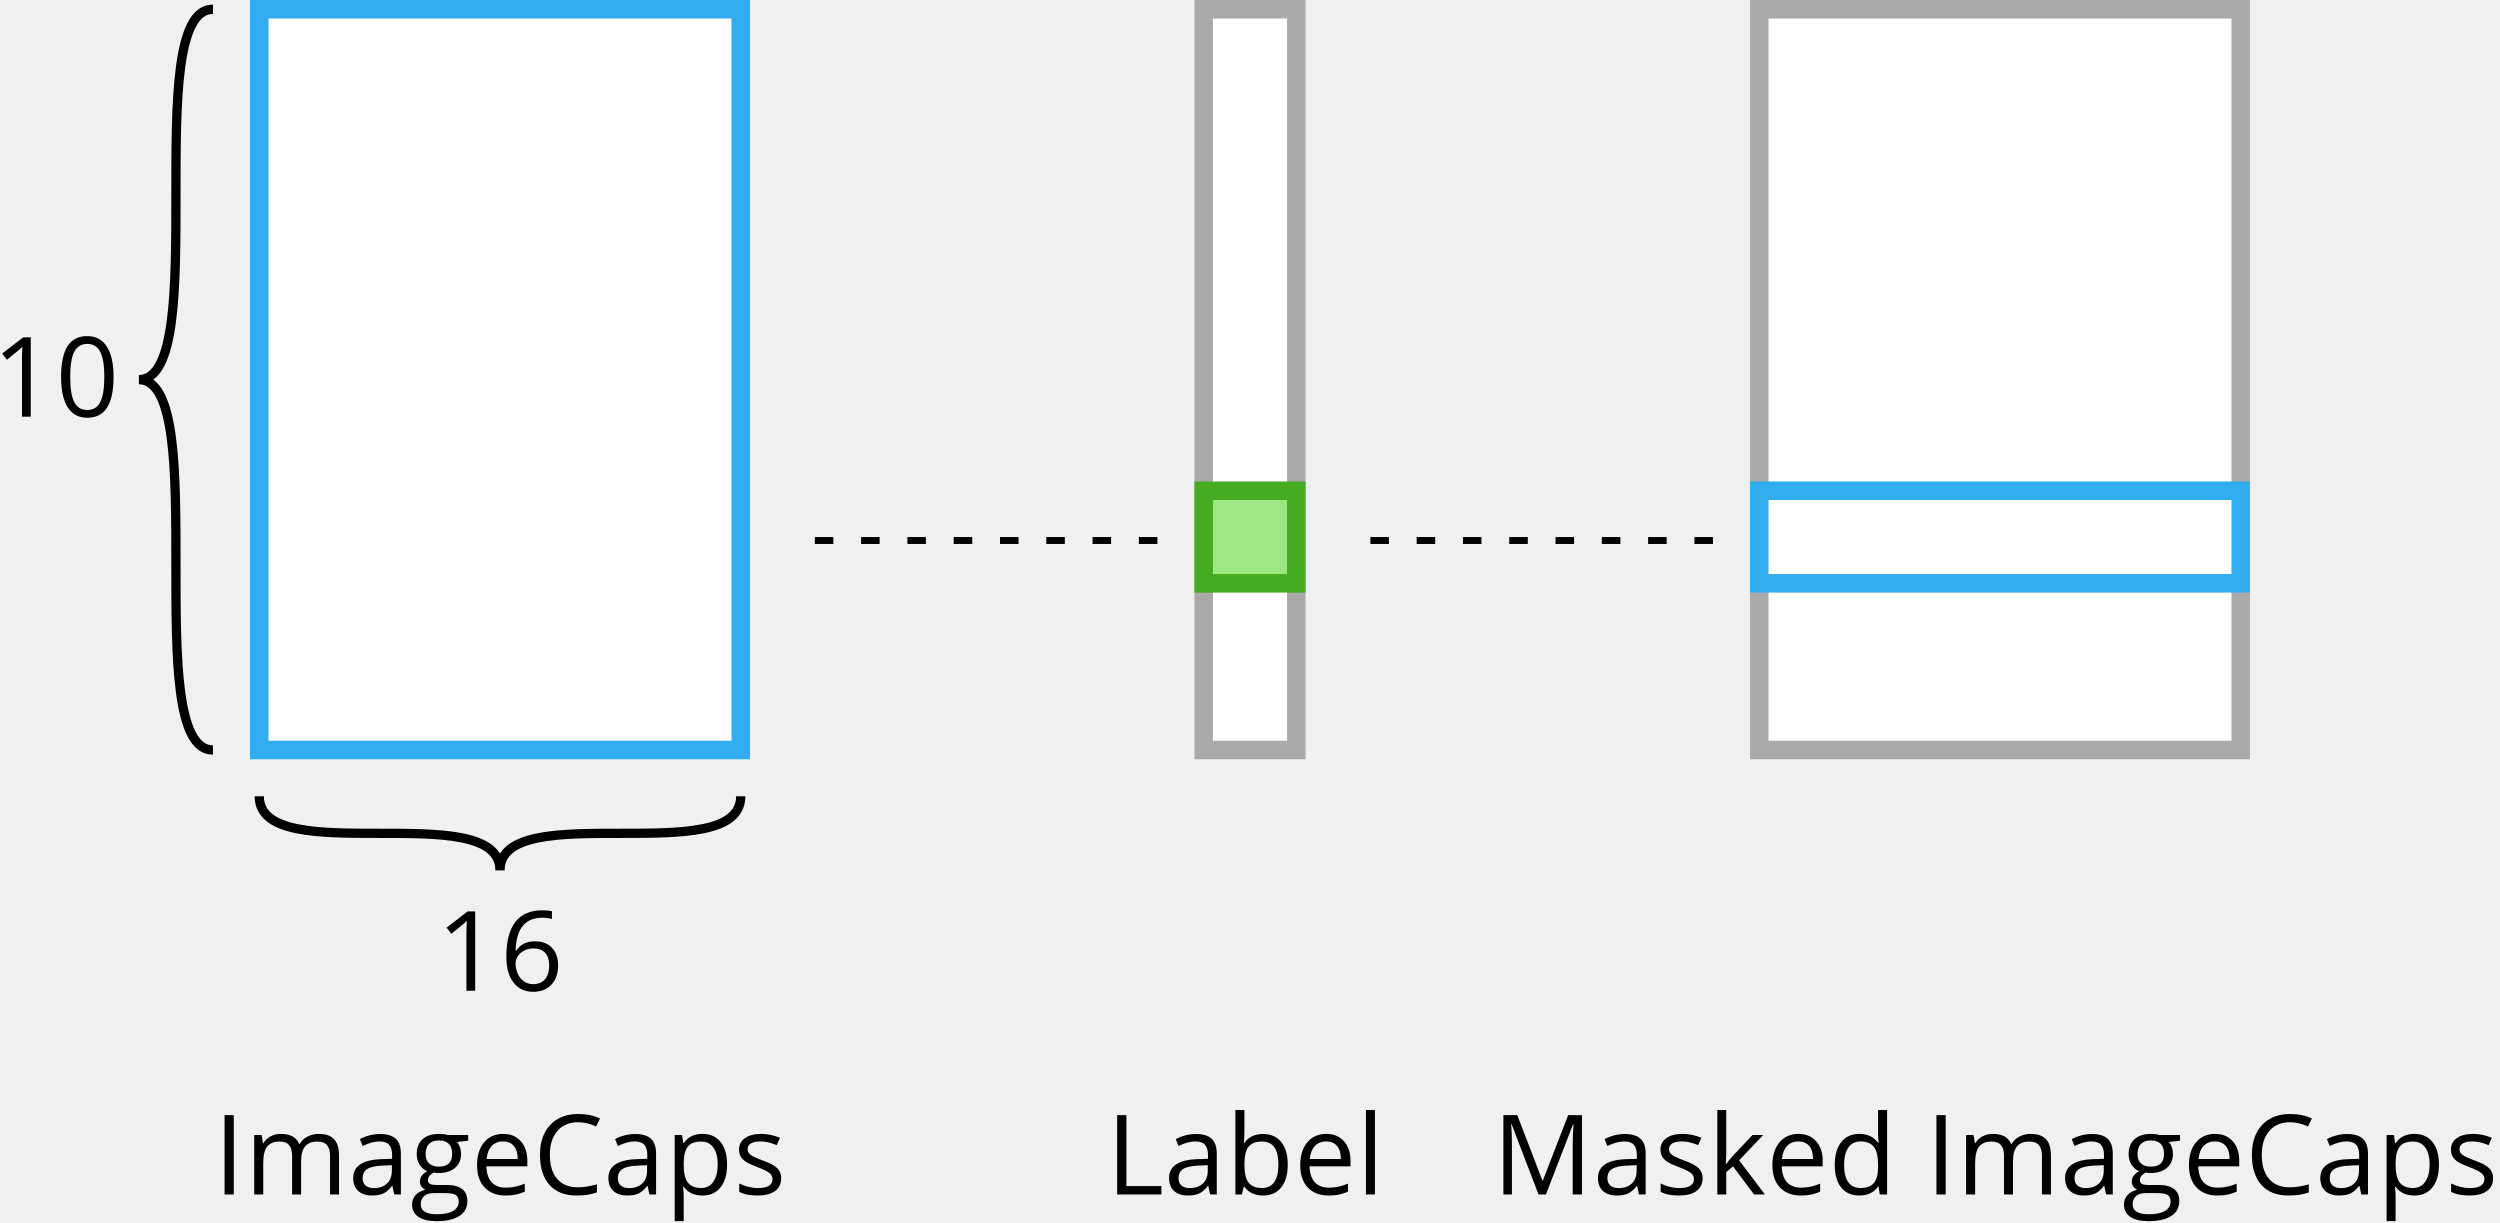
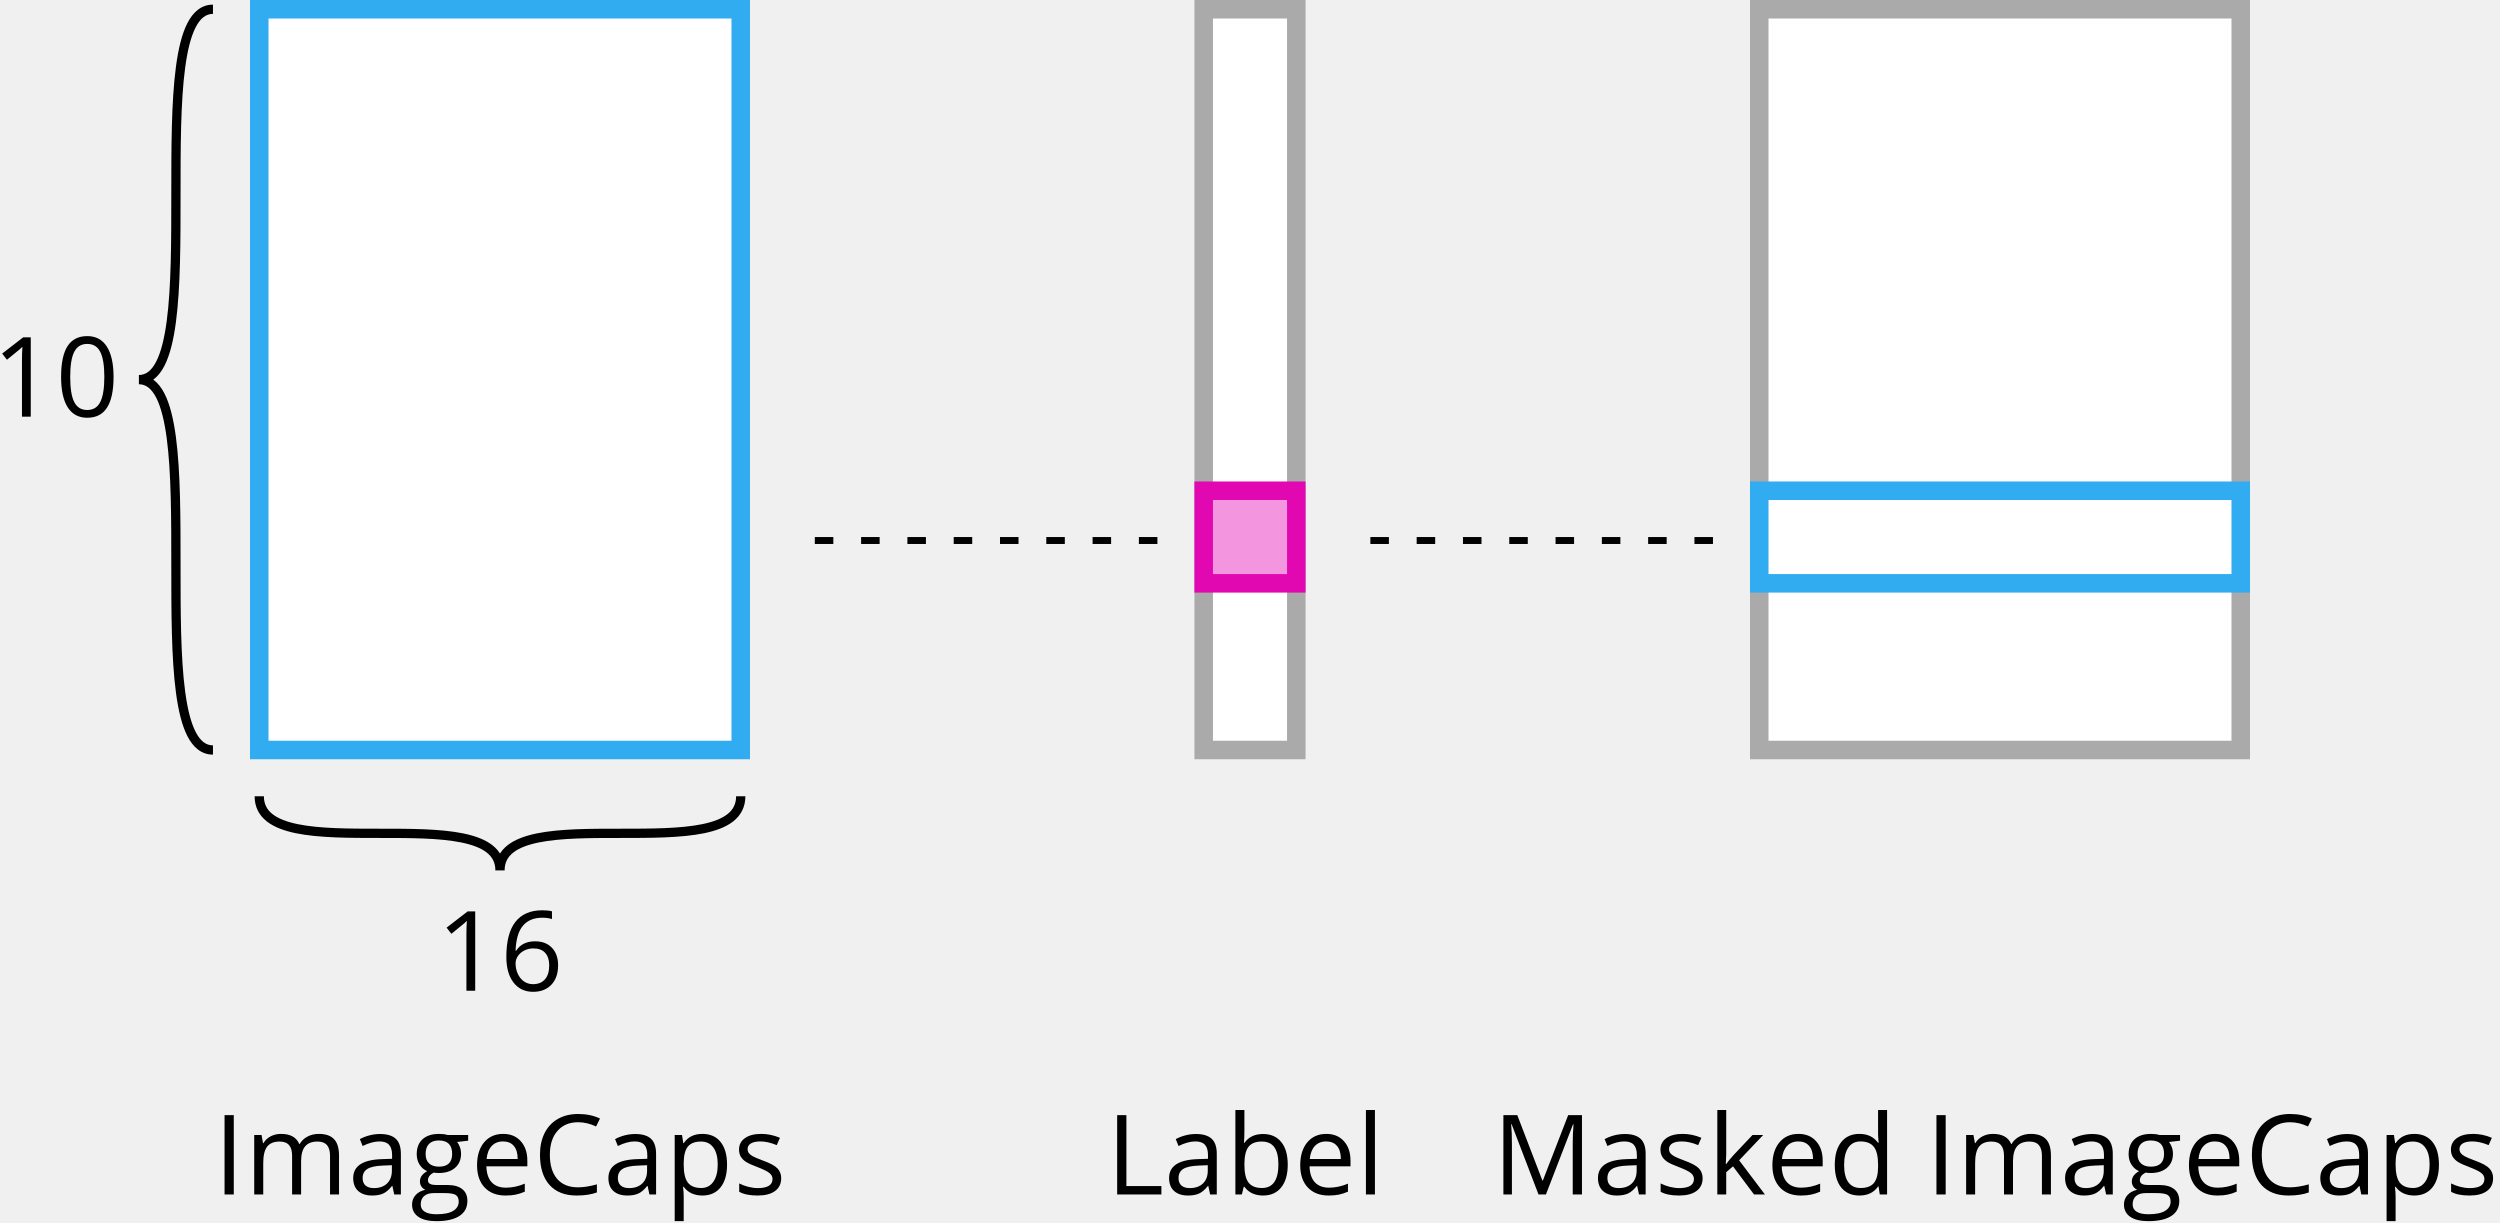
<svg xmlns="http://www.w3.org/2000/svg" width="270" height="132" viewBox="0 0 270 132" fill="none">
  <path d="M24.252 129V120.434H25.248V129H24.252ZM35.643 129V124.822C35.643 124.311 35.533 123.928 35.315 123.674C35.096 123.416 34.756 123.287 34.295 123.287C33.69 123.287 33.242 123.461 32.953 123.809C32.664 124.156 32.52 124.691 32.52 125.414V129H31.547V124.822C31.547 124.311 31.438 123.928 31.219 123.674C31 123.416 30.658 123.287 30.193 123.287C29.584 123.287 29.137 123.471 28.852 123.838C28.57 124.201 28.43 124.799 28.43 125.631V129H27.457V122.578H28.248L28.406 123.457H28.453C28.637 123.145 28.895 122.9 29.227 122.725C29.562 122.549 29.938 122.461 30.352 122.461C31.355 122.461 32.012 122.824 32.32 123.551H32.367C32.559 123.215 32.836 122.949 33.199 122.754C33.562 122.559 33.977 122.461 34.441 122.461C35.168 122.461 35.711 122.648 36.07 123.023C36.434 123.395 36.615 123.99 36.615 124.811V129H35.643ZM42.574 129L42.381 128.086H42.334C42.014 128.488 41.693 128.762 41.373 128.906C41.057 129.047 40.66 129.117 40.184 129.117C39.547 129.117 39.047 128.953 38.684 128.625C38.324 128.297 38.145 127.83 38.145 127.225C38.145 125.928 39.182 125.248 41.256 125.186L42.346 125.15V124.752C42.346 124.248 42.236 123.877 42.018 123.639C41.803 123.396 41.457 123.275 40.98 123.275C40.445 123.275 39.84 123.439 39.164 123.768L38.865 123.023C39.182 122.852 39.527 122.717 39.902 122.619C40.281 122.521 40.66 122.473 41.039 122.473C41.805 122.473 42.371 122.643 42.738 122.982C43.109 123.322 43.295 123.867 43.295 124.617V129H42.574ZM40.377 128.314C40.982 128.314 41.457 128.148 41.801 127.816C42.148 127.484 42.322 127.02 42.322 126.422V125.842L41.35 125.883C40.576 125.91 40.018 126.031 39.674 126.246C39.334 126.457 39.164 126.787 39.164 127.236C39.164 127.588 39.27 127.855 39.48 128.039C39.695 128.223 39.994 128.314 40.377 128.314ZM50.56 122.578V123.193L49.371 123.334C49.48 123.471 49.578 123.65 49.664 123.873C49.75 124.092 49.793 124.34 49.793 124.617C49.793 125.246 49.578 125.748 49.148 126.123C48.719 126.498 48.129 126.686 47.379 126.686C47.188 126.686 47.008 126.67 46.84 126.639C46.426 126.857 46.219 127.133 46.219 127.465C46.219 127.641 46.291 127.771 46.435 127.857C46.58 127.939 46.828 127.98 47.18 127.98H48.316C49.012 127.98 49.545 128.127 49.916 128.42C50.291 128.713 50.478 129.139 50.478 129.697C50.478 130.408 50.193 130.949 49.623 131.32C49.053 131.695 48.221 131.883 47.127 131.883C46.287 131.883 45.639 131.727 45.182 131.414C44.728 131.102 44.502 130.66 44.502 130.09C44.502 129.699 44.627 129.361 44.877 129.076C45.127 128.791 45.478 128.598 45.932 128.496C45.768 128.422 45.629 128.307 45.516 128.15C45.406 127.994 45.352 127.812 45.352 127.605C45.352 127.371 45.414 127.166 45.539 126.99C45.664 126.814 45.861 126.645 46.131 126.48C45.799 126.344 45.527 126.111 45.316 125.783C45.109 125.455 45.006 125.08 45.006 124.658C45.006 123.955 45.217 123.414 45.639 123.035C46.06 122.652 46.658 122.461 47.432 122.461C47.768 122.461 48.07 122.5 48.34 122.578H50.56ZM45.44 130.078C45.44 130.426 45.586 130.689 45.879 130.869C46.172 131.049 46.592 131.139 47.139 131.139C47.955 131.139 48.559 131.016 48.949 130.77C49.344 130.527 49.541 130.197 49.541 129.779C49.541 129.432 49.434 129.189 49.219 129.053C49.004 128.92 48.6 128.854 48.006 128.854H46.84C46.398 128.854 46.055 128.959 45.809 129.17C45.562 129.381 45.44 129.684 45.44 130.078ZM45.967 124.635C45.967 125.084 46.094 125.424 46.348 125.654C46.602 125.885 46.955 126 47.408 126C48.357 126 48.832 125.539 48.832 124.617C48.832 123.652 48.352 123.17 47.391 123.17C46.934 123.17 46.582 123.293 46.336 123.539C46.09 123.785 45.967 124.15 45.967 124.635ZM54.592 129.117C53.643 129.117 52.893 128.828 52.342 128.25C51.795 127.672 51.522 126.869 51.522 125.842C51.522 124.807 51.775 123.984 52.283 123.375C52.795 122.766 53.48 122.461 54.34 122.461C55.145 122.461 55.781 122.727 56.25 123.258C56.719 123.785 56.953 124.482 56.953 125.35V125.965H52.529C52.549 126.719 52.738 127.291 53.098 127.682C53.461 128.072 53.971 128.268 54.627 128.268C55.318 128.268 56.002 128.123 56.678 127.834V128.701C56.334 128.85 56.008 128.955 55.699 129.018C55.395 129.084 55.025 129.117 54.592 129.117ZM54.328 123.275C53.812 123.275 53.4 123.443 53.092 123.779C52.787 124.115 52.607 124.58 52.553 125.174H55.91C55.91 124.561 55.773 124.092 55.5 123.768C55.227 123.439 54.836 123.275 54.328 123.275ZM62.432 121.201C61.49 121.201 60.746 121.516 60.199 122.145C59.656 122.77 59.385 123.627 59.385 124.717C59.385 125.838 59.647 126.705 60.17 127.318C60.697 127.928 61.447 128.232 62.42 128.232C63.018 128.232 63.699 128.125 64.465 127.91V128.783C63.871 129.006 63.139 129.117 62.268 129.117C61.006 129.117 60.031 128.734 59.344 127.969C58.66 127.203 58.318 126.115 58.318 124.705C58.318 123.822 58.482 123.049 58.81 122.385C59.143 121.721 59.619 121.209 60.24 120.85C60.865 120.49 61.6 120.311 62.443 120.311C63.342 120.311 64.127 120.475 64.799 120.803L64.377 121.658C63.728 121.354 63.08 121.201 62.432 121.201ZM70.137 129L69.943 128.086H69.897C69.576 128.488 69.256 128.762 68.936 128.906C68.619 129.047 68.223 129.117 67.746 129.117C67.109 129.117 66.609 128.953 66.246 128.625C65.887 128.297 65.707 127.83 65.707 127.225C65.707 125.928 66.744 125.248 68.818 125.186L69.908 125.15V124.752C69.908 124.248 69.799 123.877 69.58 123.639C69.365 123.396 69.019 123.275 68.543 123.275C68.008 123.275 67.402 123.439 66.727 123.768L66.428 123.023C66.744 122.852 67.09 122.717 67.465 122.619C67.844 122.521 68.223 122.473 68.602 122.473C69.367 122.473 69.934 122.643 70.301 122.982C70.672 123.322 70.857 123.867 70.857 124.617V129H70.137ZM67.939 128.314C68.545 128.314 69.019 128.148 69.363 127.816C69.711 127.484 69.885 127.02 69.885 126.422V125.842L68.912 125.883C68.139 125.91 67.58 126.031 67.236 126.246C66.897 126.457 66.727 126.787 66.727 127.236C66.727 127.588 66.832 127.855 67.043 128.039C67.258 128.223 67.557 128.314 67.939 128.314ZM75.856 129.117C75.438 129.117 75.055 129.041 74.707 128.889C74.363 128.732 74.074 128.494 73.84 128.174H73.769C73.816 128.549 73.84 128.904 73.84 129.24V131.883H72.867V122.578H73.658L73.793 123.457H73.84C74.09 123.105 74.381 122.852 74.713 122.695C75.045 122.539 75.426 122.461 75.856 122.461C76.707 122.461 77.363 122.752 77.824 123.334C78.289 123.916 78.522 124.732 78.522 125.783C78.522 126.838 78.285 127.658 77.812 128.244C77.344 128.826 76.691 129.117 75.856 129.117ZM75.715 123.287C75.059 123.287 74.584 123.469 74.291 123.832C73.998 124.195 73.848 124.773 73.84 125.566V125.783C73.84 126.686 73.99 127.332 74.291 127.723C74.592 128.109 75.074 128.303 75.738 128.303C76.293 128.303 76.727 128.078 77.039 127.629C77.356 127.18 77.514 126.561 77.514 125.771C77.514 124.971 77.356 124.357 77.039 123.932C76.727 123.502 76.285 123.287 75.715 123.287ZM84.369 127.248C84.369 127.846 84.147 128.307 83.701 128.631C83.256 128.955 82.631 129.117 81.826 129.117C80.975 129.117 80.311 128.982 79.834 128.713V127.811C80.143 127.967 80.473 128.09 80.824 128.18C81.18 128.27 81.522 128.314 81.85 128.314C82.357 128.314 82.748 128.234 83.022 128.074C83.295 127.91 83.432 127.662 83.432 127.33C83.432 127.08 83.322 126.867 83.103 126.691C82.889 126.512 82.467 126.301 81.838 126.059C81.24 125.836 80.814 125.643 80.561 125.479C80.311 125.311 80.123 125.121 79.998 124.91C79.877 124.699 79.816 124.447 79.816 124.154C79.816 123.631 80.029 123.219 80.455 122.918C80.881 122.613 81.465 122.461 82.207 122.461C82.898 122.461 83.574 122.602 84.234 122.883L83.889 123.674C83.244 123.408 82.66 123.275 82.137 123.275C81.676 123.275 81.328 123.348 81.094 123.492C80.859 123.637 80.742 123.836 80.742 124.09C80.742 124.262 80.785 124.408 80.871 124.529C80.961 124.65 81.103 124.766 81.299 124.875C81.494 124.984 81.869 125.143 82.424 125.35C83.186 125.627 83.699 125.906 83.965 126.188C84.234 126.469 84.369 126.822 84.369 127.248Z" fill="black" />
  <path d="M166.158 129L163.252 121.406H163.205C163.26 122.008 163.287 122.723 163.287 123.551V129H162.367V120.434H163.867L166.58 127.5H166.627L169.363 120.434H170.852V129H169.855V123.48C169.855 122.848 169.883 122.16 169.938 121.418H169.891L166.961 129H166.158ZM177.01 129L176.816 128.086H176.77C176.449 128.488 176.129 128.762 175.809 128.906C175.492 129.047 175.096 129.117 174.619 129.117C173.982 129.117 173.482 128.953 173.119 128.625C172.76 128.297 172.58 127.83 172.58 127.225C172.58 125.928 173.617 125.248 175.691 125.186L176.781 125.15V124.752C176.781 124.248 176.672 123.877 176.453 123.639C176.238 123.396 175.893 123.275 175.416 123.275C174.881 123.275 174.275 123.439 173.6 123.768L173.301 123.023C173.617 122.852 173.963 122.717 174.338 122.619C174.717 122.521 175.096 122.473 175.475 122.473C176.24 122.473 176.807 122.643 177.174 122.982C177.545 123.322 177.73 123.867 177.73 124.617V129H177.01ZM174.812 128.314C175.418 128.314 175.893 128.148 176.236 127.816C176.584 127.484 176.758 127.02 176.758 126.422V125.842L175.785 125.883C175.012 125.91 174.453 126.031 174.109 126.246C173.77 126.457 173.6 126.787 173.6 127.236C173.6 127.588 173.705 127.855 173.916 128.039C174.131 128.223 174.43 128.314 174.812 128.314ZM183.883 127.248C183.883 127.846 183.66 128.307 183.215 128.631C182.77 128.955 182.145 129.117 181.34 129.117C180.488 129.117 179.824 128.982 179.348 128.713V127.811C179.656 127.967 179.986 128.09 180.338 128.18C180.693 128.27 181.035 128.314 181.363 128.314C181.871 128.314 182.262 128.234 182.535 128.074C182.809 127.91 182.945 127.662 182.945 127.33C182.945 127.08 182.836 126.867 182.617 126.691C182.402 126.512 181.98 126.301 181.352 126.059C180.754 125.836 180.328 125.643 180.074 125.479C179.824 125.311 179.637 125.121 179.512 124.91C179.391 124.699 179.33 124.447 179.33 124.154C179.33 123.631 179.543 123.219 179.969 122.918C180.395 122.613 180.979 122.461 181.721 122.461C182.412 122.461 183.088 122.602 183.748 122.883L183.402 123.674C182.758 123.408 182.174 123.275 181.65 123.275C181.189 123.275 180.842 123.348 180.607 123.492C180.373 123.637 180.256 123.836 180.256 124.09C180.256 124.262 180.299 124.408 180.385 124.529C180.475 124.65 180.617 124.766 180.812 124.875C181.008 124.984 181.383 125.143 181.938 125.35C182.699 125.627 183.213 125.906 183.479 126.188C183.748 126.469 183.883 126.822 183.883 127.248ZM186.432 125.713C186.6 125.475 186.855 125.162 187.199 124.775L189.273 122.578H190.428L187.826 125.314L190.609 129H189.432L187.164 125.965L186.432 126.598V129H185.471V119.883H186.432V124.717C186.432 124.932 186.416 125.264 186.385 125.713H186.432ZM194.488 129.117C193.539 129.117 192.789 128.828 192.238 128.25C191.691 127.672 191.418 126.869 191.418 125.842C191.418 124.807 191.672 123.984 192.18 123.375C192.691 122.766 193.377 122.461 194.236 122.461C195.041 122.461 195.678 122.727 196.146 123.258C196.615 123.785 196.85 124.482 196.85 125.35V125.965H192.426C192.445 126.719 192.635 127.291 192.994 127.682C193.357 128.072 193.867 128.268 194.523 128.268C195.215 128.268 195.898 128.123 196.574 127.834V128.701C196.23 128.85 195.904 128.955 195.596 129.018C195.291 129.084 194.922 129.117 194.488 129.117ZM194.225 123.275C193.709 123.275 193.297 123.443 192.988 123.779C192.684 124.115 192.504 124.58 192.449 125.174H195.807C195.807 124.561 195.67 124.092 195.396 123.768C195.123 123.439 194.732 123.275 194.225 123.275ZM202.885 128.139H202.832C202.383 128.791 201.711 129.117 200.816 129.117C199.977 129.117 199.322 128.83 198.854 128.256C198.389 127.682 198.156 126.865 198.156 125.807C198.156 124.748 198.391 123.926 198.859 123.34C199.328 122.754 199.98 122.461 200.816 122.461C201.688 122.461 202.355 122.777 202.82 123.41H202.896L202.855 122.947L202.832 122.496V119.883H203.805V129H203.014L202.885 128.139ZM200.939 128.303C201.604 128.303 202.084 128.123 202.381 127.764C202.682 127.4 202.832 126.816 202.832 126.012V125.807C202.832 124.896 202.68 124.248 202.375 123.861C202.074 123.471 201.592 123.275 200.928 123.275C200.357 123.275 199.92 123.498 199.615 123.943C199.314 124.385 199.164 125.01 199.164 125.818C199.164 126.639 199.314 127.258 199.615 127.676C199.916 128.094 200.357 128.303 200.939 128.303ZM209.137 129V120.434H210.133V129H209.137ZM220.527 129V124.822C220.527 124.311 220.418 123.928 220.199 123.674C219.98 123.416 219.641 123.287 219.18 123.287C218.574 123.287 218.127 123.461 217.838 123.809C217.549 124.156 217.404 124.691 217.404 125.414V129H216.432V124.822C216.432 124.311 216.322 123.928 216.104 123.674C215.885 123.416 215.543 123.287 215.078 123.287C214.469 123.287 214.021 123.471 213.736 123.838C213.455 124.201 213.314 124.799 213.314 125.631V129H212.342V122.578H213.133L213.291 123.457H213.338C213.521 123.145 213.779 122.9 214.111 122.725C214.447 122.549 214.822 122.461 215.236 122.461C216.24 122.461 216.896 122.824 217.205 123.551H217.252C217.443 123.215 217.721 122.949 218.084 122.754C218.447 122.559 218.861 122.461 219.326 122.461C220.053 122.461 220.596 122.648 220.955 123.023C221.318 123.395 221.5 123.99 221.5 124.811V129H220.527ZM227.459 129L227.266 128.086H227.219C226.898 128.488 226.578 128.762 226.258 128.906C225.941 129.047 225.545 129.117 225.068 129.117C224.432 129.117 223.932 128.953 223.568 128.625C223.209 128.297 223.029 127.83 223.029 127.225C223.029 125.928 224.066 125.248 226.141 125.186L227.23 125.15V124.752C227.23 124.248 227.121 123.877 226.902 123.639C226.688 123.396 226.342 123.275 225.865 123.275C225.33 123.275 224.725 123.439 224.049 123.768L223.75 123.023C224.066 122.852 224.412 122.717 224.787 122.619C225.166 122.521 225.545 122.473 225.924 122.473C226.689 122.473 227.256 122.643 227.623 122.982C227.994 123.322 228.18 123.867 228.18 124.617V129H227.459ZM225.262 128.314C225.867 128.314 226.342 128.148 226.686 127.816C227.033 127.484 227.207 127.02 227.207 126.422V125.842L226.234 125.883C225.461 125.91 224.902 126.031 224.559 126.246C224.219 126.457 224.049 126.787 224.049 127.236C224.049 127.588 224.154 127.855 224.365 128.039C224.58 128.223 224.879 128.314 225.262 128.314ZM235.445 122.578V123.193L234.256 123.334C234.365 123.471 234.463 123.65 234.549 123.873C234.635 124.092 234.678 124.34 234.678 124.617C234.678 125.246 234.463 125.748 234.033 126.123C233.604 126.498 233.014 126.686 232.264 126.686C232.072 126.686 231.893 126.67 231.725 126.639C231.311 126.857 231.104 127.133 231.104 127.465C231.104 127.641 231.176 127.771 231.32 127.857C231.465 127.939 231.713 127.98 232.064 127.98H233.201C233.896 127.98 234.43 128.127 234.801 128.42C235.176 128.713 235.363 129.139 235.363 129.697C235.363 130.408 235.078 130.949 234.508 131.32C233.938 131.695 233.105 131.883 232.012 131.883C231.172 131.883 230.523 131.727 230.066 131.414C229.613 131.102 229.387 130.66 229.387 130.09C229.387 129.699 229.512 129.361 229.762 129.076C230.012 128.791 230.363 128.598 230.816 128.496C230.652 128.422 230.514 128.307 230.4 128.15C230.291 127.994 230.236 127.812 230.236 127.605C230.236 127.371 230.299 127.166 230.424 126.99C230.549 126.814 230.746 126.645 231.016 126.48C230.684 126.344 230.412 126.111 230.201 125.783C229.994 125.455 229.891 125.08 229.891 124.658C229.891 123.955 230.102 123.414 230.523 123.035C230.945 122.652 231.543 122.461 232.316 122.461C232.652 122.461 232.955 122.5 233.225 122.578H235.445ZM230.324 130.078C230.324 130.426 230.471 130.689 230.764 130.869C231.057 131.049 231.477 131.139 232.023 131.139C232.84 131.139 233.443 131.016 233.834 130.77C234.229 130.527 234.426 130.197 234.426 129.779C234.426 129.432 234.318 129.189 234.104 129.053C233.889 128.92 233.484 128.854 232.891 128.854H231.725C231.283 128.854 230.939 128.959 230.693 129.17C230.447 129.381 230.324 129.684 230.324 130.078ZM230.852 124.635C230.852 125.084 230.979 125.424 231.232 125.654C231.486 125.885 231.84 126 232.293 126C233.242 126 233.717 125.539 233.717 124.617C233.717 123.652 233.236 123.17 232.275 123.17C231.818 123.17 231.467 123.293 231.221 123.539C230.975 123.785 230.852 124.15 230.852 124.635ZM239.477 129.117C238.527 129.117 237.777 128.828 237.227 128.25C236.68 127.672 236.406 126.869 236.406 125.842C236.406 124.807 236.66 123.984 237.168 123.375C237.68 122.766 238.365 122.461 239.225 122.461C240.029 122.461 240.666 122.727 241.135 123.258C241.604 123.785 241.838 124.482 241.838 125.35V125.965H237.414C237.434 126.719 237.623 127.291 237.982 127.682C238.346 128.072 238.855 128.268 239.512 128.268C240.203 128.268 240.887 128.123 241.562 127.834V128.701C241.219 128.85 240.893 128.955 240.584 129.018C240.279 129.084 239.91 129.117 239.477 129.117ZM239.213 123.275C238.697 123.275 238.285 123.443 237.977 123.779C237.672 124.115 237.492 124.58 237.438 125.174H240.795C240.795 124.561 240.658 124.092 240.385 123.768C240.111 123.439 239.721 123.275 239.213 123.275ZM247.316 121.201C246.375 121.201 245.631 121.516 245.084 122.145C244.541 122.77 244.27 123.627 244.27 124.717C244.27 125.838 244.531 126.705 245.055 127.318C245.582 127.928 246.332 128.232 247.305 128.232C247.902 128.232 248.584 128.125 249.35 127.91V128.783C248.756 129.006 248.023 129.117 247.152 129.117C245.891 129.117 244.916 128.734 244.229 127.969C243.545 127.203 243.203 126.115 243.203 124.705C243.203 123.822 243.367 123.049 243.695 122.385C244.027 121.721 244.504 121.209 245.125 120.85C245.75 120.49 246.484 120.311 247.328 120.311C248.227 120.311 249.012 120.475 249.684 120.803L249.262 121.658C248.613 121.354 247.965 121.201 247.316 121.201ZM255.021 129L254.828 128.086H254.781C254.461 128.488 254.141 128.762 253.82 128.906C253.504 129.047 253.107 129.117 252.631 129.117C251.994 129.117 251.494 128.953 251.131 128.625C250.771 128.297 250.592 127.83 250.592 127.225C250.592 125.928 251.629 125.248 253.703 125.186L254.793 125.15V124.752C254.793 124.248 254.684 123.877 254.465 123.639C254.25 123.396 253.904 123.275 253.428 123.275C252.893 123.275 252.287 123.439 251.611 123.768L251.312 123.023C251.629 122.852 251.975 122.717 252.35 122.619C252.729 122.521 253.107 122.473 253.486 122.473C254.252 122.473 254.818 122.643 255.186 122.982C255.557 123.322 255.742 123.867 255.742 124.617V129H255.021ZM252.824 128.314C253.43 128.314 253.904 128.148 254.248 127.816C254.596 127.484 254.77 127.02 254.77 126.422V125.842L253.797 125.883C253.023 125.91 252.465 126.031 252.121 126.246C251.781 126.457 251.611 126.787 251.611 127.236C251.611 127.588 251.717 127.855 251.928 128.039C252.143 128.223 252.441 128.314 252.824 128.314ZM260.74 129.117C260.322 129.117 259.939 129.041 259.592 128.889C259.248 128.732 258.959 128.494 258.725 128.174H258.654C258.701 128.549 258.725 128.904 258.725 129.24V131.883H257.752V122.578H258.543L258.678 123.457H258.725C258.975 123.105 259.266 122.852 259.598 122.695C259.93 122.539 260.311 122.461 260.74 122.461C261.592 122.461 262.248 122.752 262.709 123.334C263.174 123.916 263.406 124.732 263.406 125.783C263.406 126.838 263.17 127.658 262.697 128.244C262.229 128.826 261.576 129.117 260.74 129.117ZM260.6 123.287C259.943 123.287 259.469 123.469 259.176 123.832C258.883 124.195 258.732 124.773 258.725 125.566V125.783C258.725 126.686 258.875 127.332 259.176 127.723C259.477 128.109 259.959 128.303 260.623 128.303C261.178 128.303 261.611 128.078 261.924 127.629C262.24 127.18 262.398 126.561 262.398 125.771C262.398 124.971 262.24 124.357 261.924 123.932C261.611 123.502 261.17 123.287 260.6 123.287ZM269.254 127.248C269.254 127.846 269.031 128.307 268.586 128.631C268.141 128.955 267.516 129.117 266.711 129.117C265.859 129.117 265.195 128.982 264.719 128.713V127.811C265.027 127.967 265.357 128.09 265.709 128.18C266.064 128.27 266.406 128.314 266.734 128.314C267.242 128.314 267.633 128.234 267.906 128.074C268.18 127.91 268.316 127.662 268.316 127.33C268.316 127.08 268.207 126.867 267.988 126.691C267.773 126.512 267.352 126.301 266.723 126.059C266.125 125.836 265.699 125.643 265.445 125.479C265.195 125.311 265.008 125.121 264.883 124.91C264.762 124.699 264.701 124.447 264.701 124.154C264.701 123.631 264.914 123.219 265.34 122.918C265.766 122.613 266.35 122.461 267.092 122.461C267.783 122.461 268.459 122.602 269.119 122.883L268.773 123.674C268.129 123.408 267.545 123.275 267.021 123.275C266.561 123.275 266.213 123.348 265.979 123.492C265.744 123.637 265.627 123.836 265.627 124.09C265.627 124.262 265.67 124.408 265.756 124.529C265.846 124.65 265.988 124.766 266.184 124.875C266.379 124.984 266.754 125.143 267.309 125.35C268.07 125.627 268.584 125.906 268.85 126.188C269.119 126.469 269.254 126.822 269.254 127.248Z" fill="black" />
  <path d="M120.654 129V120.434H121.65V128.098H125.43V129H120.654ZM130.691 129L130.498 128.086H130.451C130.131 128.488 129.811 128.762 129.49 128.906C129.174 129.047 128.777 129.117 128.301 129.117C127.664 129.117 127.164 128.953 126.801 128.625C126.441 128.297 126.262 127.83 126.262 127.225C126.262 125.928 127.299 125.248 129.373 125.186L130.463 125.15V124.752C130.463 124.248 130.354 123.877 130.135 123.639C129.92 123.396 129.574 123.275 129.098 123.275C128.562 123.275 127.957 123.439 127.281 123.768L126.982 123.023C127.299 122.852 127.645 122.717 128.02 122.619C128.398 122.521 128.777 122.473 129.156 122.473C129.922 122.473 130.488 122.643 130.855 122.982C131.227 123.322 131.412 123.867 131.412 124.617V129H130.691ZM128.494 128.314C129.1 128.314 129.574 128.148 129.918 127.816C130.266 127.484 130.439 127.02 130.439 126.422V125.842L129.467 125.883C128.693 125.91 128.135 126.031 127.791 126.246C127.451 126.457 127.281 126.787 127.281 127.236C127.281 127.588 127.387 127.855 127.598 128.039C127.812 128.223 128.111 128.314 128.494 128.314ZM136.41 122.473C137.254 122.473 137.908 122.762 138.373 123.34C138.842 123.914 139.076 124.729 139.076 125.783C139.076 126.838 138.84 127.658 138.367 128.244C137.898 128.826 137.246 129.117 136.41 129.117C135.992 129.117 135.609 129.041 135.262 128.889C134.918 128.732 134.629 128.494 134.395 128.174H134.324L134.119 129H133.422V119.883H134.395V122.098C134.395 122.594 134.379 123.039 134.348 123.434H134.395C134.848 122.793 135.52 122.473 136.41 122.473ZM136.27 123.287C135.605 123.287 135.127 123.479 134.834 123.861C134.541 124.24 134.395 124.881 134.395 125.783C134.395 126.686 134.545 127.332 134.846 127.723C135.146 128.109 135.629 128.303 136.293 128.303C136.891 128.303 137.336 128.086 137.629 127.652C137.922 127.215 138.068 126.588 138.068 125.771C138.068 124.936 137.922 124.312 137.629 123.902C137.336 123.492 136.883 123.287 136.27 123.287ZM143.494 129.117C142.545 129.117 141.795 128.828 141.244 128.25C140.697 127.672 140.424 126.869 140.424 125.842C140.424 124.807 140.678 123.984 141.186 123.375C141.697 122.766 142.383 122.461 143.242 122.461C144.047 122.461 144.684 122.727 145.152 123.258C145.621 123.785 145.855 124.482 145.855 125.35V125.965H141.432C141.451 126.719 141.641 127.291 142 127.682C142.363 128.072 142.873 128.268 143.529 128.268C144.221 128.268 144.904 128.123 145.58 127.834V128.701C145.236 128.85 144.91 128.955 144.602 129.018C144.297 129.084 143.928 129.117 143.494 129.117ZM143.23 123.275C142.715 123.275 142.303 123.443 141.994 123.779C141.689 124.115 141.51 124.58 141.455 125.174H144.812C144.812 124.561 144.676 124.092 144.402 123.768C144.129 123.439 143.738 123.275 143.23 123.275ZM148.492 129H147.52V119.883H148.492V129Z" fill="black" />
  <rect x="130" y="1" width="10" height="80" fill="white" stroke="#AAAAAA" stroke-width="2" />
-   <rect x="130" y="53" width="10" height="10" fill="#9BE880" stroke="#45AB21" stroke-width="2" />
+   <rect x="130" y="53" width="10" height="10" fill="#F495DF" stroke="#E108B1" stroke-width="2" />
  <line x1="125" y1="58.375" x2="85" y2="58.375" stroke="black" stroke-width="0.75" stroke-dasharray="2 3" />
  <line x1="185" y1="58.375" x2="145" y2="58.375" stroke="black" stroke-width="0.75" stroke-dasharray="2 3" />
  <path d="M27.5 86C27.5 87.161 27.983 88.052 28.807 88.705C29.607 89.338 30.712 89.733 31.962 89.99C34.46 90.502 37.769 90.5 41 90.5C44.269 90.5 47.46 90.502 49.837 90.99C51.025 91.233 51.951 91.588 52.573 92.08C53.17 92.552 53.5 93.161 53.5 94L54.5 94C54.5 92.839 54.017 91.948 53.193 91.295C52.393 90.662 51.288 90.267 50.038 90.01C47.54 89.498 44.231 89.5 41 89.5C37.731 89.5 34.54 89.498 32.163 89.01C30.975 88.767 30.049 88.412 29.427 87.92C28.83 87.448 28.5 86.839 28.5 86L27.5 86ZM79.5 86C79.5 86.839 79.17 87.448 78.573 87.92C77.951 88.412 77.025 88.767 75.837 89.01C73.46 89.498 70.269 89.5 67 89.5C63.769 89.5 60.46 89.498 57.962 90.01C56.712 90.267 55.607 90.662 54.807 91.295C53.983 91.948 53.5 92.839 53.5 94L54.5 94C54.5 93.161 54.83 92.552 55.427 92.08C56.049 91.588 56.975 91.233 58.163 90.99C60.54 90.502 63.731 90.5 67 90.5C70.231 90.5 73.54 90.502 76.038 89.99C77.288 89.733 78.393 89.338 79.193 88.705C80.017 88.052 80.5 87.161 80.5 86L79.5 86Z" fill="black" />
  <path d="M23 0.5C21.738 0.5 20.85 1.309 20.243 2.49C19.64 3.662 19.256 5.293 19.004 7.184C18.499 10.974 18.5 16.012 18.5 21C18.5 26.012 18.499 30.974 18.004 34.684C17.756 36.543 17.39 38.037 16.868 39.053C16.35 40.059 15.738 40.5 15 40.5L15 41.5C16.262 41.5 17.15 40.691 17.757 39.51C18.36 38.338 18.744 36.707 18.996 34.816C19.501 31.026 19.5 25.988 19.5 21C19.5 15.988 19.501 11.026 19.996 7.316C20.244 5.457 20.61 3.963 21.132 2.947C21.65 1.941 22.262 1.5 23 1.5L23 0.5ZM23 80.5C22.262 80.5 21.65 80.059 21.132 79.053C20.61 78.037 20.244 76.543 19.996 74.684C19.501 70.974 19.5 66.012 19.5 61C19.5 56.012 19.501 50.974 18.996 47.184C18.744 45.293 18.36 43.662 17.757 42.49C17.15 41.309 16.262 40.5 15 40.5L15 41.5C15.738 41.5 16.35 41.941 16.868 42.947C17.39 43.963 17.756 45.457 18.004 47.316C18.499 51.026 18.5 55.988 18.5 61C18.5 65.988 18.499 71.026 19.004 74.816C19.256 76.707 19.64 78.338 20.243 79.51C20.85 80.691 21.738 81.5 23 81.5L23 80.5Z" fill="black" />
  <path d="M51.322 107H50.373V100.895C50.373 100.387 50.389 99.906 50.42 99.453C50.338 99.535 50.246 99.621 50.145 99.711C50.043 99.801 49.578 100.182 48.75 100.854L48.234 100.186L50.502 98.434H51.322V107ZM54.685 103.338C54.685 101.654 55.012 100.396 55.664 99.564C56.32 98.728 57.289 98.311 58.57 98.311C59.012 98.311 59.359 98.348 59.613 98.422V99.26C59.312 99.162 58.969 99.113 58.582 99.113C57.664 99.113 56.963 99.4 56.478 99.975C55.994 100.545 55.728 101.443 55.682 102.67H55.752C56.182 101.998 56.861 101.662 57.791 101.662C58.56 101.662 59.166 101.895 59.607 102.359C60.053 102.824 60.275 103.455 60.275 104.252C60.275 105.143 60.031 105.844 59.543 106.355C59.059 106.863 58.402 107.117 57.574 107.117C56.688 107.117 55.984 106.785 55.465 106.121C54.945 105.453 54.685 104.525 54.685 103.338ZM57.562 106.291C58.117 106.291 58.547 106.117 58.852 105.77C59.16 105.418 59.315 104.912 59.315 104.252C59.315 103.686 59.172 103.24 58.887 102.916C58.602 102.592 58.176 102.43 57.609 102.43C57.258 102.43 56.935 102.502 56.643 102.646C56.35 102.791 56.115 102.99 55.94 103.244C55.768 103.498 55.682 103.762 55.682 104.035C55.682 104.438 55.76 104.812 55.916 105.16C56.072 105.508 56.293 105.783 56.578 105.986C56.867 106.189 57.195 106.291 57.562 106.291Z" fill="black" />
  <path d="M3.322 45H2.373V38.895C2.373 38.387 2.389 37.906 2.42 37.453C2.338 37.535 2.246 37.621 2.145 37.711C2.043 37.801 1.578 38.182 0.75 38.853L0.234 38.185L2.502 36.434H3.322V45ZM12.264 40.705C12.264 42.185 12.029 43.291 11.56 44.022C11.096 44.752 10.383 45.117 9.422 45.117C8.5 45.117 7.799 44.744 7.318 43.998C6.838 43.248 6.598 42.15 6.598 40.705C6.598 39.213 6.83 38.105 7.295 37.383C7.76 36.66 8.469 36.299 9.422 36.299C10.352 36.299 11.057 36.676 11.537 37.43C12.021 38.184 12.264 39.275 12.264 40.705ZM7.582 40.705C7.582 41.951 7.729 42.859 8.021 43.43C8.314 43.996 8.781 44.279 9.422 44.279C10.07 44.279 10.539 43.992 10.828 43.418C11.121 42.84 11.268 41.935 11.268 40.705C11.268 39.475 11.121 38.574 10.828 38.004C10.539 37.43 10.07 37.143 9.422 37.143C8.781 37.143 8.314 37.426 8.021 37.992C7.729 38.555 7.582 39.459 7.582 40.705Z" fill="black" />
  <rect x="28" y="1" width="52" height="80" fill="white" stroke="#32ACF1" stroke-width="2" />
  <rect x="190" y="1" width="52" height="80" fill="white" stroke="#AAAAAA" stroke-width="2" />
  <rect x="190" y="53" width="52" height="10" fill="white" stroke="#32ACF1" stroke-width="2" />
</svg>
